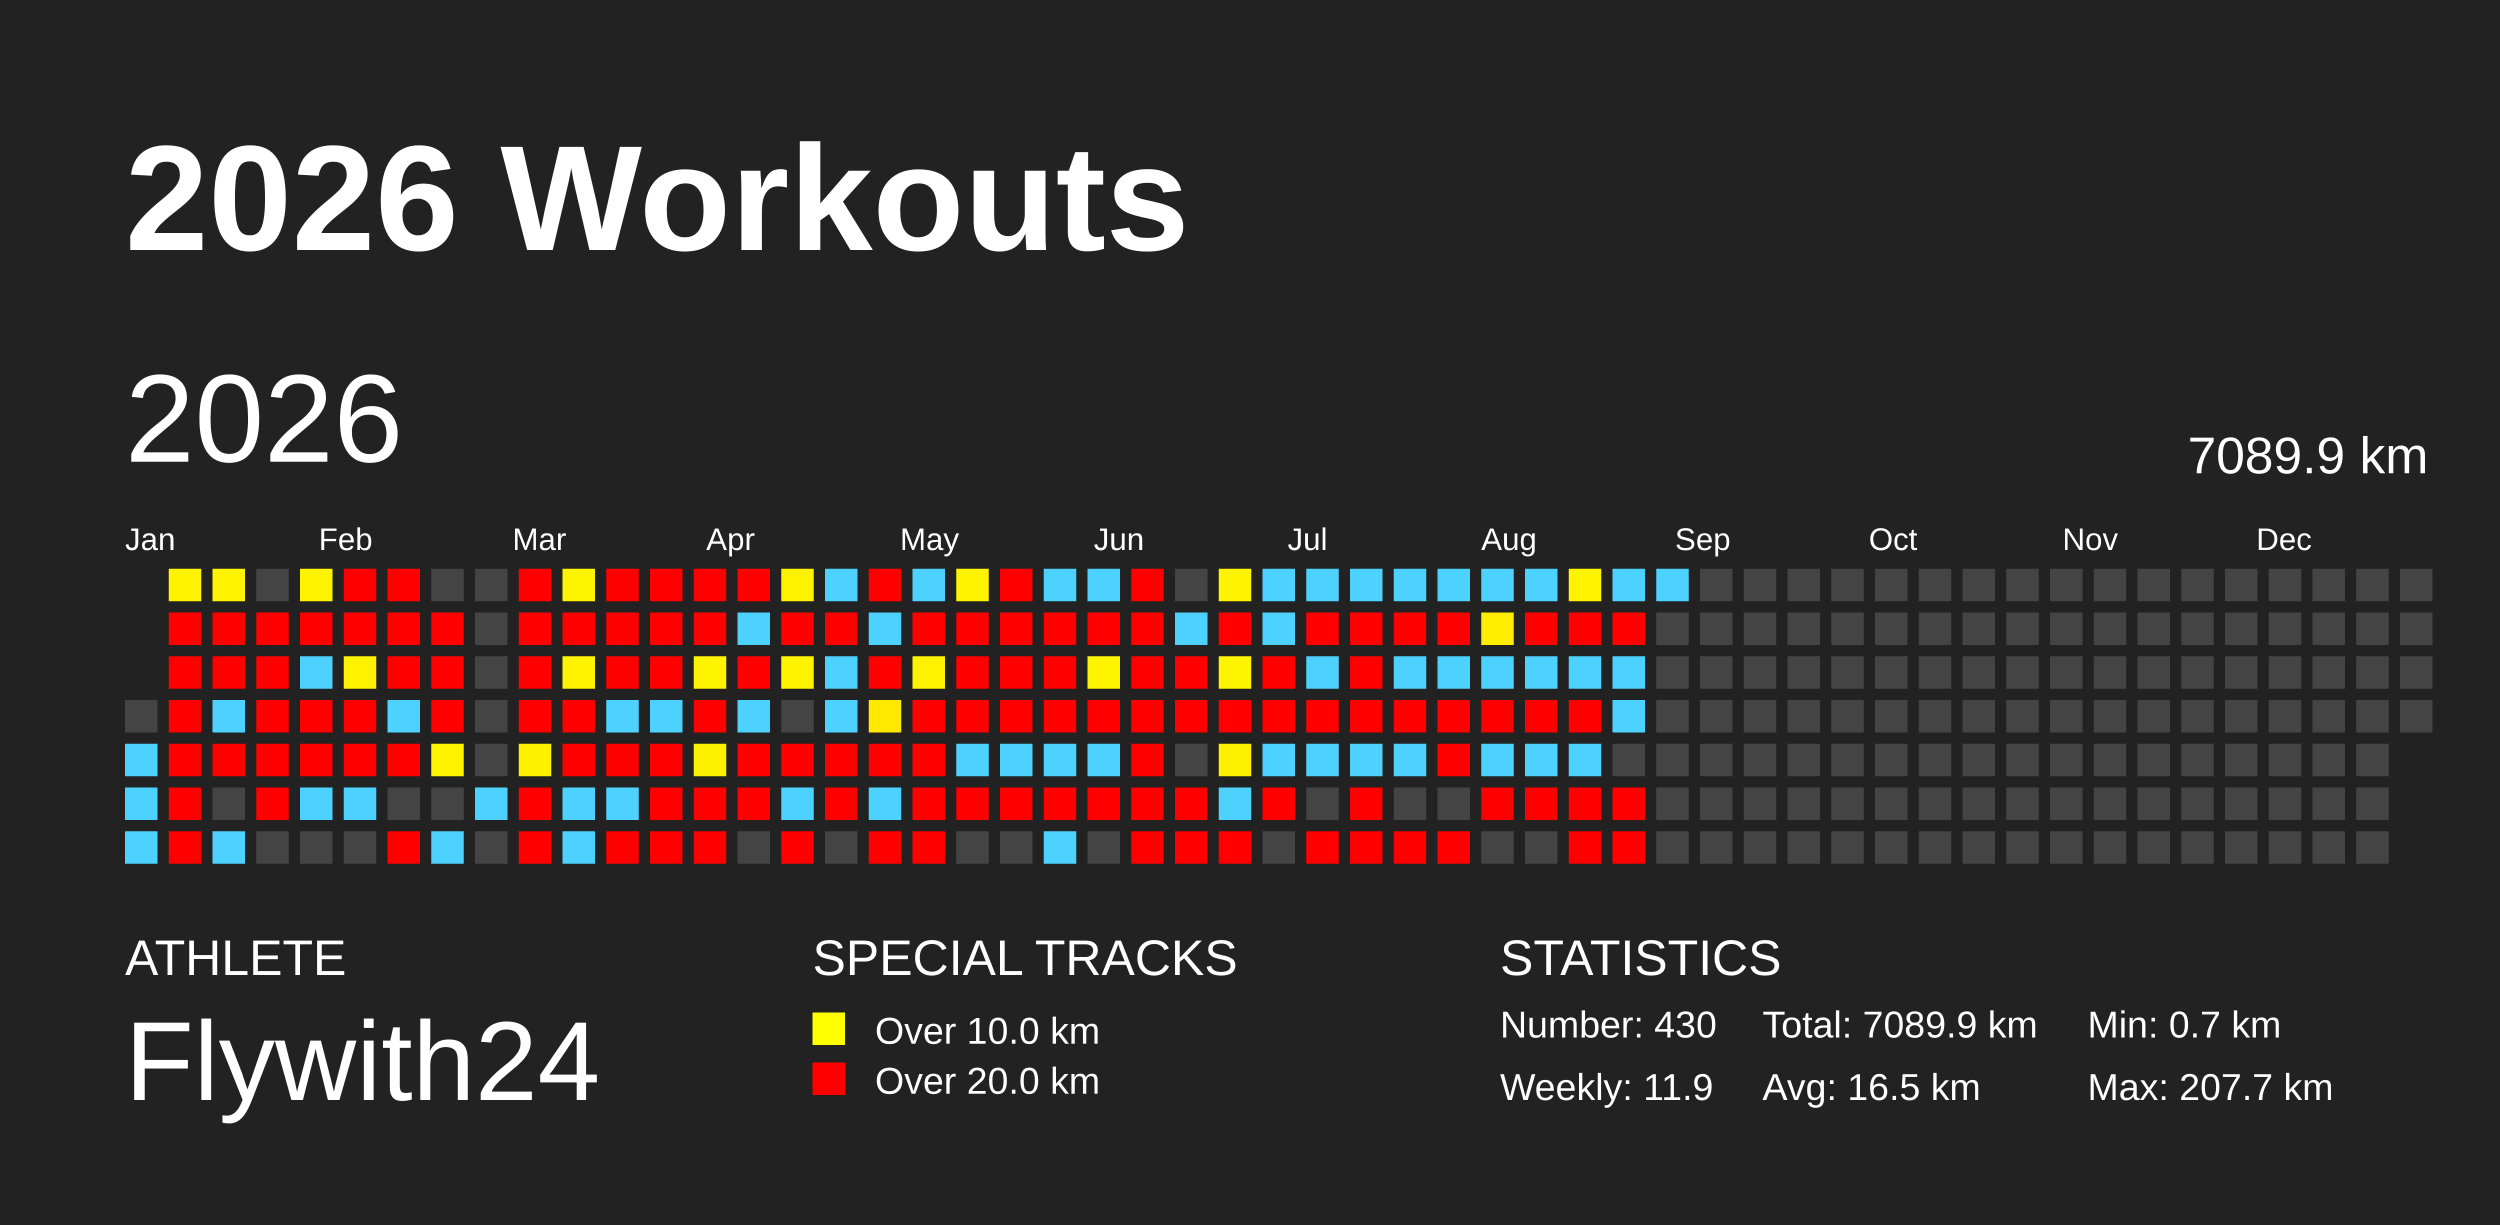
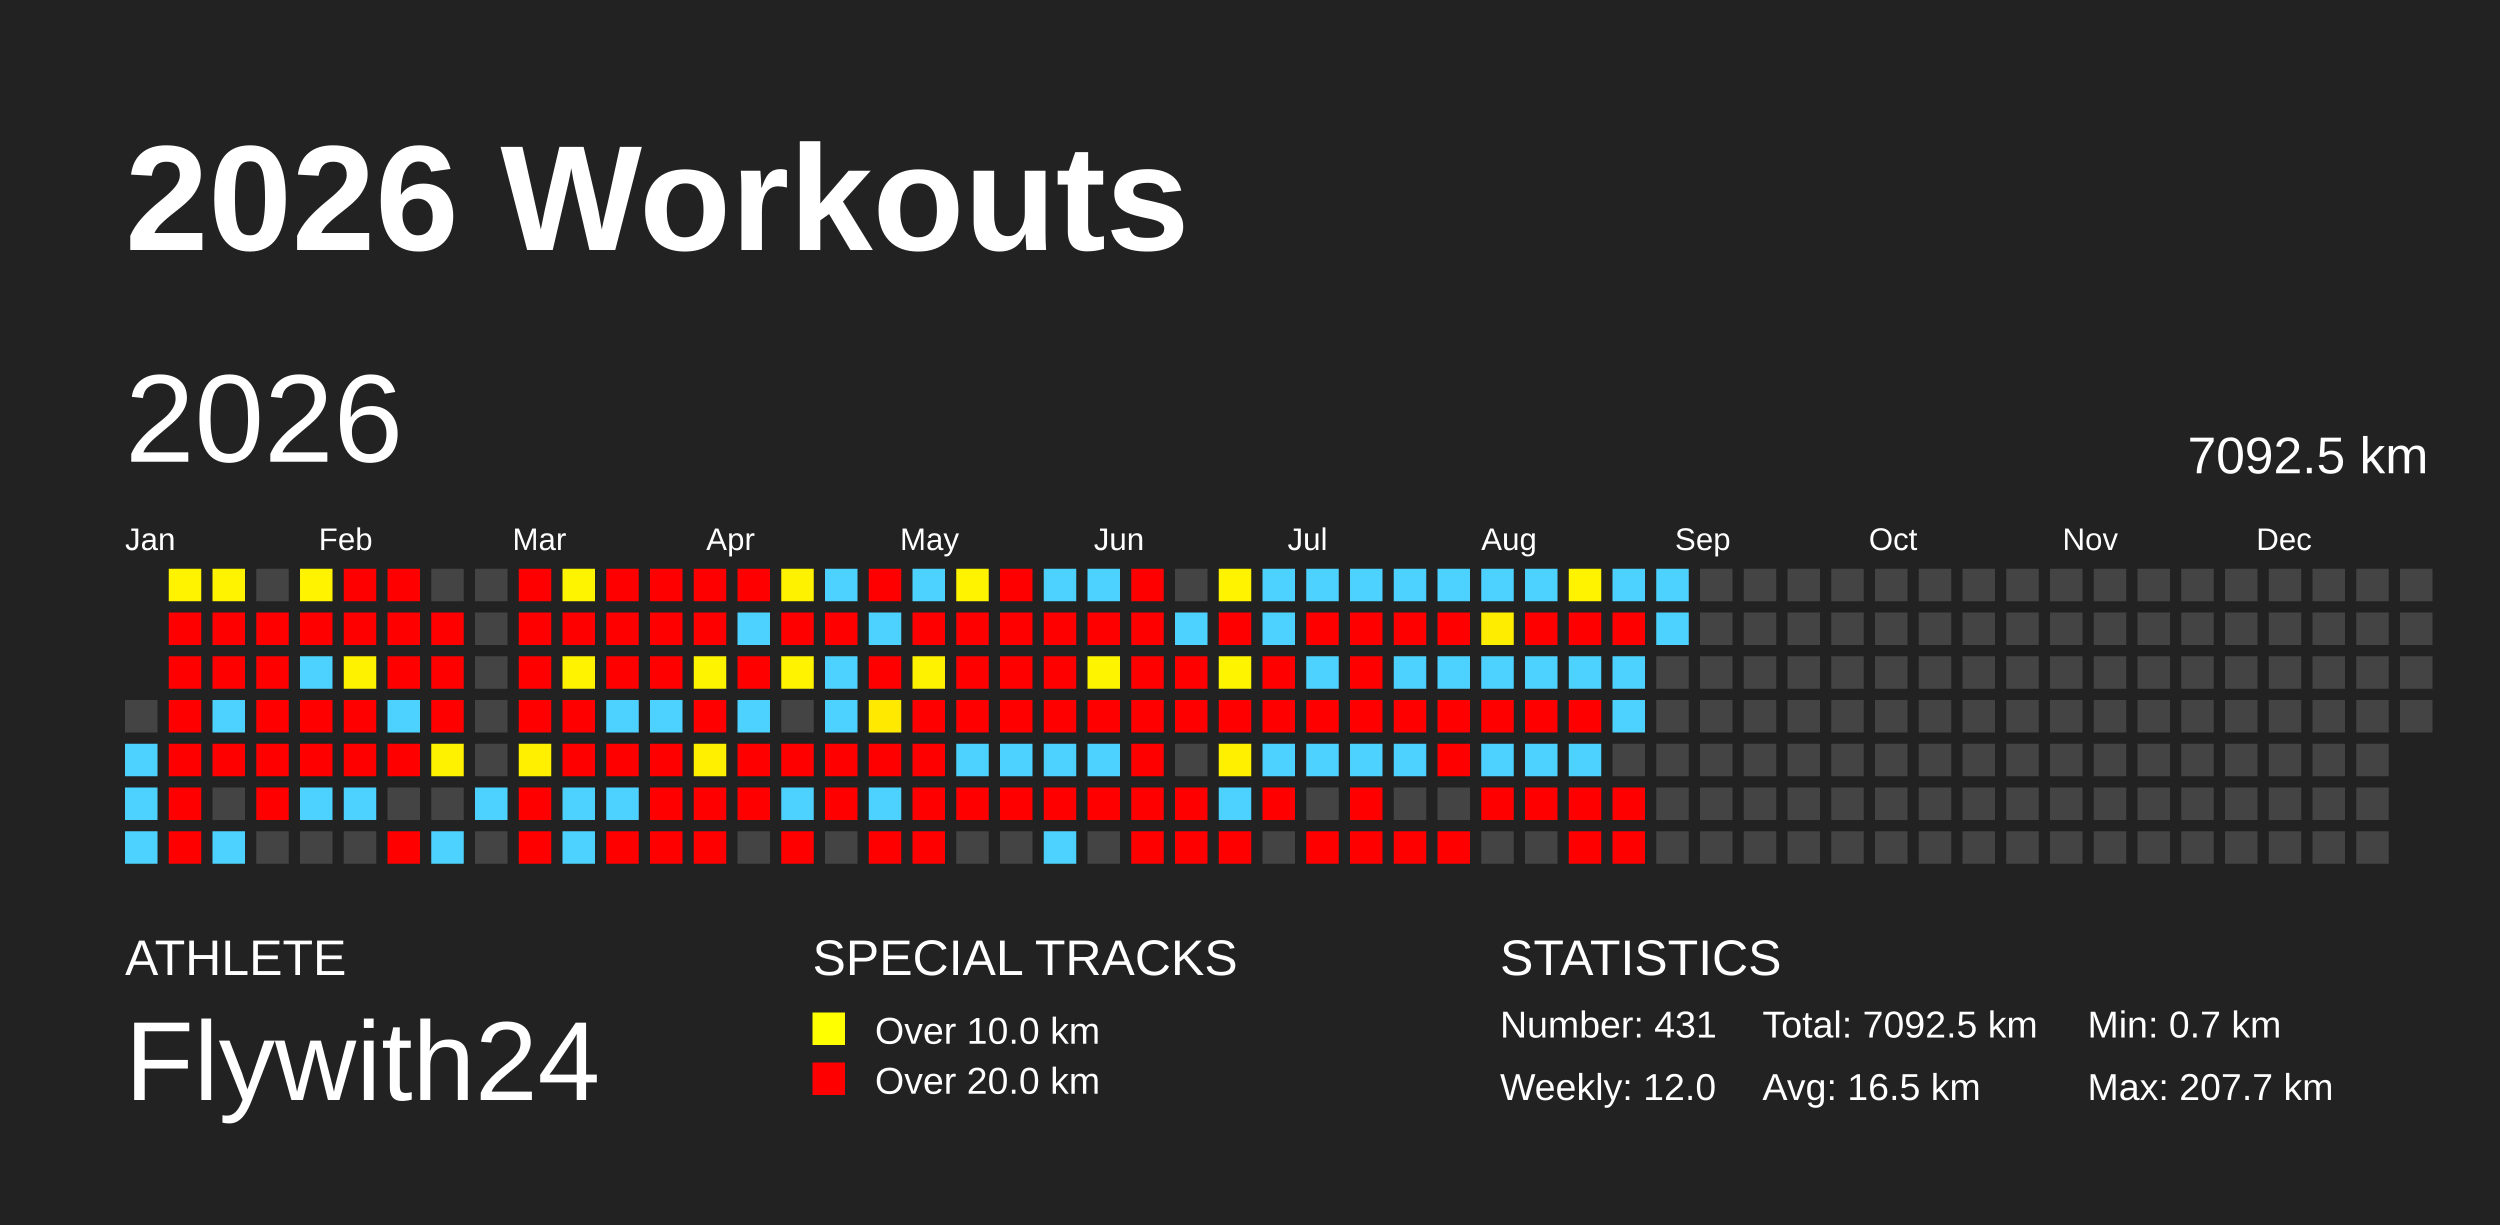
<svg xmlns="http://www.w3.org/2000/svg" baseProfile="full" height="98mm" version="1.1" viewBox="0,0,200,98" width="200mm">
  <defs />
  <rect fill="#222222" height="98" width="200" x="0" y="0" />
  <text fill="#FFFFFF" style="font-size:12px; font-family:Arial; font-weight:bold;" x="10" y="20">2026 Workouts</text>
  <text fill="#FFFFFF" style="font-size:4px; font-family:Arial" x="10" y="78">ATHLETE</text>
  <text fill="#FFFFFF" style="font-size:9px; font-family:Arial" x="10" y="88">Flywith24</text>
  <text fill="#FFFFFF" style="font-size:4px; font-family:Arial" x="65" y="78">SPECIAL TRACKS</text>
  <rect fill="yellow" height="2.6" width="2.6" x="65" y="81" />
  <text fill="#FFFFFF" style="font-size:3px; font-family:Arial" x="70" y="83.5">Over 10.0 km</text>
  <rect fill="red" height="2.6" width="2.6" x="65" y="85" />
  <text fill="#FFFFFF" style="font-size:3px; font-family:Arial" x="70" y="87.5">Over 20.0 km</text>
  <text fill="#FFFFFF" style="font-size:4px; font-family:Arial" x="120" y="78">STATISTICS</text>
-   <text fill="#FFFFFF" style="font-size:3px; font-family:Arial" x="120" y="83">Number: 430</text>
-   <text fill="#FFFFFF" style="font-size:3px; font-family:Arial" x="120" y="88">Weekly: 11.9</text>
-   <text fill="#FFFFFF" style="font-size:3px; font-family:Arial" x="141" y="83">Total: 7089.9 km</text>
+   <text fill="#FFFFFF" style="font-size:3px; font-family:Arial" x="120" y="83">Number: 431</text>
+   <text fill="#FFFFFF" style="font-size:3px; font-family:Arial" x="120" y="88">Weekly: 12.0</text>
+   <text fill="#FFFFFF" style="font-size:3px; font-family:Arial" x="141" y="83">Total: 7092.5 km</text>
  <text fill="#FFFFFF" style="font-size:3px; font-family:Arial" x="141" y="88">Avg: 16.5 km</text>
  <text fill="#FFFFFF" style="font-size:3px; font-family:Arial" x="167" y="83">Min: 0.7 km</text>
  <text fill="#FFFFFF" style="font-size:3px; font-family:Arial" x="167" y="88">Max: 207.7 km</text>
  <text dominant-baseline="hanging" fill="#FFFFFF" style="font-size:10.0px; font-family:Arial;" x="10" y="30">2026</text>
-   <text dominant-baseline="hanging" fill="#FFFFFF" style="font-size:4.125px; font-family:Arial;" x="175" y="35">7089.9 km</text>
+   <text dominant-baseline="hanging" fill="#FFFFFF" style="font-size:4.125px; font-family:Arial;" x="175" y="35">7092.5 km</text>
  <text fill="#FFFFFF" style="font-size:2.5px; font-family:Arial" x="10.0" y="44">Jan</text>
  <text fill="#FFFFFF" style="font-size:2.5px; font-family:Arial" x="25.5" y="44">Feb</text>
  <text fill="#FFFFFF" style="font-size:2.5px; font-family:Arial" x="41.0" y="44">Mar</text>
  <text fill="#FFFFFF" style="font-size:2.5px; font-family:Arial" x="56.5" y="44">Apr</text>
  <text fill="#FFFFFF" style="font-size:2.5px; font-family:Arial" x="72.0" y="44">May</text>
  <text fill="#FFFFFF" style="font-size:2.5px; font-family:Arial" x="87.5" y="44">Jun</text>
  <text fill="#FFFFFF" style="font-size:2.5px; font-family:Arial" x="103.0" y="44">Jul</text>
  <text fill="#FFFFFF" style="font-size:2.5px; font-family:Arial" x="118.5" y="44">Aug</text>
  <text fill="#FFFFFF" style="font-size:2.5px; font-family:Arial" x="134.0" y="44">Sep</text>
  <text fill="#FFFFFF" style="font-size:2.5px; font-family:Arial" x="149.5" y="44">Oct</text>
  <text fill="#FFFFFF" style="font-size:2.5px; font-family:Arial" x="165.0" y="44">Nov</text>
  <text fill="#FFFFFF" style="font-size:2.5px; font-family:Arial" x="180.5" y="44">Dec</text>
  <rect fill="#444444" height="2.6" width="2.6" x="10.0" y="56.0" />
  <rect fill="#4dd2ff" height="2.6" width="2.6" x="10.0" y="59.5" />
  <rect fill="#4dd2ff" height="2.6" width="2.6" x="10.0" y="63.0" />
  <rect fill="#4dd2ff" height="2.6" width="2.6" x="10.0" y="66.5" />
  <rect fill="#fff300" height="2.6" width="2.6" x="13.5" y="45.5" />
  <rect fill="red" height="2.6" width="2.6" x="13.5" y="49.0" />
  <rect fill="red" height="2.6" width="2.6" x="13.5" y="52.5" />
  <rect fill="red" height="2.6" width="2.6" x="13.5" y="56.0" />
  <rect fill="red" height="2.6" width="2.6" x="13.5" y="59.5" />
  <rect fill="red" height="2.6" width="2.6" x="13.5" y="63.0" />
  <rect fill="red" height="2.6" width="2.6" x="13.5" y="66.5" />
  <rect fill="#fff300" height="2.6" width="2.6" x="17.0" y="45.5" />
  <rect fill="red" height="2.6" width="2.6" x="17.0" y="49.0" />
  <rect fill="red" height="2.6" width="2.6" x="17.0" y="52.5" />
  <rect fill="#4dd2ff" height="2.6" width="2.6" x="17.0" y="56.0" />
  <rect fill="red" height="2.6" width="2.6" x="17.0" y="59.5" />
  <rect fill="#444444" height="2.6" width="2.6" x="17.0" y="63.0" />
  <rect fill="#4dd2ff" height="2.6" width="2.6" x="17.0" y="66.5" />
  <rect fill="#444444" height="2.6" width="2.6" x="20.5" y="45.5" />
  <rect fill="red" height="2.6" width="2.6" x="20.5" y="49.0" />
  <rect fill="red" height="2.6" width="2.6" x="20.5" y="52.5" />
  <rect fill="red" height="2.6" width="2.6" x="20.5" y="56.0" />
  <rect fill="red" height="2.6" width="2.6" x="20.5" y="59.5" />
  <rect fill="red" height="2.6" width="2.6" x="20.5" y="63.0" />
  <rect fill="#444444" height="2.6" width="2.6" x="20.5" y="66.5" />
  <rect fill="#fff300" height="2.6" width="2.6" x="24.0" y="45.5" />
  <rect fill="red" height="2.6" width="2.6" x="24.0" y="49.0" />
  <rect fill="#4dd2ff" height="2.6" width="2.6" x="24.0" y="52.5" />
  <rect fill="red" height="2.6" width="2.6" x="24.0" y="56.0" />
  <rect fill="red" height="2.6" width="2.6" x="24.0" y="59.5" />
  <rect fill="#4dd2ff" height="2.6" width="2.6" x="24.0" y="63.0" />
  <rect fill="#444444" height="2.6" width="2.6" x="24.0" y="66.5" />
  <rect fill="red" height="2.6" width="2.6" x="27.5" y="45.5" />
  <rect fill="red" height="2.6" width="2.6" x="27.5" y="49.0" />
  <rect fill="#fff200" height="2.6" width="2.6" x="27.5" y="52.5" />
  <rect fill="red" height="2.6" width="2.6" x="27.5" y="56.0" />
  <rect fill="red" height="2.6" width="2.6" x="27.5" y="59.5" />
  <rect fill="#4dd2ff" height="2.6" width="2.6" x="27.5" y="63.0" />
  <rect fill="#444444" height="2.6" width="2.6" x="27.5" y="66.5" />
  <rect fill="red" height="2.6" width="2.6" x="31.0" y="45.5" />
  <rect fill="red" height="2.6" width="2.6" x="31.0" y="49.0" />
  <rect fill="red" height="2.6" width="2.6" x="31.0" y="52.5" />
  <rect fill="#4dd2ff" height="2.6" width="2.6" x="31.0" y="56.0" />
  <rect fill="red" height="2.6" width="2.6" x="31.0" y="59.5" />
  <rect fill="#444444" height="2.6" width="2.6" x="31.0" y="63.0" />
  <rect fill="red" height="2.6" width="2.6" x="31.0" y="66.5" />
  <rect fill="#444444" height="2.6" width="2.6" x="34.5" y="45.5" />
  <rect fill="red" height="2.6" width="2.6" x="34.5" y="49.0" />
  <rect fill="red" height="2.6" width="2.6" x="34.5" y="52.5" />
  <rect fill="red" height="2.6" width="2.6" x="34.5" y="56.0" />
  <rect fill="#fff200" height="2.6" width="2.6" x="34.5" y="59.5" />
  <rect fill="#444444" height="2.6" width="2.6" x="34.5" y="63.0" />
  <rect fill="#4dd2ff" height="2.6" width="2.6" x="34.5" y="66.5" />
  <rect fill="#444444" height="2.6" width="2.6" x="38.0" y="45.5" />
  <rect fill="#444444" height="2.6" width="2.6" x="38.0" y="49.0" />
  <rect fill="#444444" height="2.6" width="2.6" x="38.0" y="52.5" />
  <rect fill="#444444" height="2.6" width="2.6" x="38.0" y="56.0" />
  <rect fill="#444444" height="2.6" width="2.6" x="38.0" y="59.5" />
  <rect fill="#4dd2ff" height="2.6" width="2.6" x="38.0" y="63.0" />
  <rect fill="#444444" height="2.6" width="2.6" x="38.0" y="66.5" />
  <rect fill="red" height="2.6" width="2.6" x="41.5" y="45.5" />
  <rect fill="red" height="2.6" width="2.6" x="41.5" y="49.0" />
  <rect fill="red" height="2.6" width="2.6" x="41.5" y="52.5" />
  <rect fill="red" height="2.6" width="2.6" x="41.5" y="56.0" />
  <rect fill="#fff000" height="2.6" width="2.6" x="41.5" y="59.5" />
  <rect fill="red" height="2.6" width="2.6" x="41.5" y="63.0" />
  <rect fill="red" height="2.6" width="2.6" x="41.5" y="66.5" />
  <rect fill="#fff400" height="2.6" width="2.6" x="45.0" y="45.5" />
  <rect fill="red" height="2.6" width="2.6" x="45.0" y="49.0" />
  <rect fill="#fff300" height="2.6" width="2.6" x="45.0" y="52.5" />
  <rect fill="red" height="2.6" width="2.6" x="45.0" y="56.0" />
  <rect fill="red" height="2.6" width="2.6" x="45.0" y="59.5" />
  <rect fill="#4dd2ff" height="2.6" width="2.6" x="45.0" y="63.0" />
  <rect fill="#4dd2ff" height="2.6" width="2.6" x="45.0" y="66.5" />
  <rect fill="red" height="2.6" width="2.6" x="48.5" y="45.5" />
  <rect fill="red" height="2.6" width="2.6" x="48.5" y="49.0" />
  <rect fill="red" height="2.6" width="2.6" x="48.5" y="52.5" />
  <rect fill="#4dd2ff" height="2.6" width="2.6" x="48.5" y="56.0" />
  <rect fill="red" height="2.6" width="2.6" x="48.5" y="59.5" />
  <rect fill="#4dd2ff" height="2.6" width="2.6" x="48.5" y="63.0" />
  <rect fill="red" height="2.6" width="2.6" x="48.5" y="66.5" />
  <rect fill="red" height="2.6" width="2.6" x="52.0" y="45.5" />
  <rect fill="red" height="2.6" width="2.6" x="52.0" y="49.0" />
  <rect fill="red" height="2.6" width="2.6" x="52.0" y="52.5" />
  <rect fill="#4dd2ff" height="2.6" width="2.6" x="52.0" y="56.0" />
  <rect fill="red" height="2.6" width="2.6" x="52.0" y="59.5" />
  <rect fill="red" height="2.6" width="2.6" x="52.0" y="63.0" />
  <rect fill="red" height="2.6" width="2.6" x="52.0" y="66.5" />
  <rect fill="red" height="2.6" width="2.6" x="55.5" y="45.5" />
  <rect fill="red" height="2.6" width="2.6" x="55.5" y="49.0" />
  <rect fill="#fff400" height="2.6" width="2.6" x="55.5" y="52.5" />
  <rect fill="red" height="2.6" width="2.6" x="55.5" y="56.0" />
  <rect fill="#fff000" height="2.6" width="2.6" x="55.5" y="59.5" />
  <rect fill="red" height="2.6" width="2.6" x="55.5" y="63.0" />
  <rect fill="red" height="2.6" width="2.6" x="55.5" y="66.5" />
  <rect fill="red" height="2.6" width="2.6" x="59.0" y="45.5" />
  <rect fill="#4dd2ff" height="2.6" width="2.6" x="59.0" y="49.0" />
  <rect fill="red" height="2.6" width="2.6" x="59.0" y="52.5" />
  <rect fill="#4dd2ff" height="2.6" width="2.6" x="59.0" y="56.0" />
  <rect fill="red" height="2.6" width="2.6" x="59.0" y="59.5" />
  <rect fill="red" height="2.6" width="2.6" x="59.0" y="63.0" />
  <rect fill="#444444" height="2.6" width="2.6" x="59.0" y="66.5" />
  <rect fill="#fff200" height="2.6" width="2.6" x="62.5" y="45.5" />
  <rect fill="red" height="2.6" width="2.6" x="62.5" y="49.0" />
  <rect fill="#fff300" height="2.6" width="2.6" x="62.5" y="52.5" />
  <rect fill="#444444" height="2.6" width="2.6" x="62.5" y="56.0" />
  <rect fill="red" height="2.6" width="2.6" x="62.5" y="59.5" />
  <rect fill="#4dd2ff" height="2.6" width="2.6" x="62.5" y="63.0" />
  <rect fill="red" height="2.6" width="2.6" x="62.5" y="66.5" />
  <rect fill="#4dd2ff" height="2.6" width="2.6" x="66.0" y="45.5" />
  <rect fill="red" height="2.6" width="2.6" x="66.0" y="49.0" />
  <rect fill="#4dd2ff" height="2.6" width="2.6" x="66.0" y="52.5" />
  <rect fill="#4dd2ff" height="2.6" width="2.6" x="66.0" y="56.0" />
  <rect fill="red" height="2.6" width="2.6" x="66.0" y="59.5" />
  <rect fill="red" height="2.6" width="2.6" x="66.0" y="63.0" />
  <rect fill="#444444" height="2.6" width="2.6" x="66.0" y="66.5" />
  <rect fill="red" height="2.6" width="2.6" x="69.5" y="45.5" />
  <rect fill="#4dd2ff" height="2.6" width="2.6" x="69.5" y="49.0" />
  <rect fill="red" height="2.6" width="2.6" x="69.5" y="52.5" />
  <rect fill="#ffe900" height="2.6" width="2.6" x="69.5" y="56.0" />
  <rect fill="red" height="2.6" width="2.6" x="69.5" y="59.5" />
  <rect fill="#4dd2ff" height="2.6" width="2.6" x="69.5" y="63.0" />
  <rect fill="red" height="2.6" width="2.6" x="69.5" y="66.5" />
  <rect fill="#4dd2ff" height="2.6" width="2.6" x="73.0" y="45.5" />
  <rect fill="red" height="2.6" width="2.6" x="73.0" y="49.0" />
  <rect fill="#fff200" height="2.6" width="2.6" x="73.0" y="52.5" />
  <rect fill="red" height="2.6" width="2.6" x="73.0" y="56.0" />
  <rect fill="red" height="2.6" width="2.6" x="73.0" y="59.5" />
  <rect fill="red" height="2.6" width="2.6" x="73.0" y="63.0" />
  <rect fill="red" height="2.6" width="2.6" x="73.0" y="66.5" />
  <rect fill="#fff300" height="2.6" width="2.6" x="76.5" y="45.5" />
  <rect fill="red" height="2.6" width="2.6" x="76.5" y="49.0" />
  <rect fill="red" height="2.6" width="2.6" x="76.5" y="52.5" />
  <rect fill="red" height="2.6" width="2.6" x="76.5" y="56.0" />
  <rect fill="#4dd2ff" height="2.6" width="2.6" x="76.5" y="59.5" />
  <rect fill="red" height="2.6" width="2.6" x="76.5" y="63.0" />
  <rect fill="#444444" height="2.6" width="2.6" x="76.5" y="66.5" />
  <rect fill="red" height="2.6" width="2.6" x="80.0" y="45.5" />
  <rect fill="red" height="2.6" width="2.6" x="80.0" y="49.0" />
  <rect fill="red" height="2.6" width="2.6" x="80.0" y="52.5" />
  <rect fill="red" height="2.6" width="2.6" x="80.0" y="56.0" />
  <rect fill="#4dd2ff" height="2.6" width="2.6" x="80.0" y="59.5" />
  <rect fill="red" height="2.6" width="2.6" x="80.0" y="63.0" />
  <rect fill="#444444" height="2.6" width="2.6" x="80.0" y="66.5" />
  <rect fill="#4dd2ff" height="2.6" width="2.6" x="83.5" y="45.5" />
  <rect fill="red" height="2.6" width="2.6" x="83.5" y="49.0" />
  <rect fill="red" height="2.6" width="2.6" x="83.5" y="52.5" />
  <rect fill="red" height="2.6" width="2.6" x="83.5" y="56.0" />
  <rect fill="#4dd2ff" height="2.6" width="2.6" x="83.5" y="59.5" />
  <rect fill="red" height="2.6" width="2.6" x="83.5" y="63.0" />
  <rect fill="#4dd2ff" height="2.6" width="2.6" x="83.5" y="66.5" />
  <rect fill="#4dd2ff" height="2.6" width="2.6" x="87.0" y="45.5" />
  <rect fill="red" height="2.6" width="2.6" x="87.0" y="49.0" />
  <rect fill="#fff400" height="2.6" width="2.6" x="87.0" y="52.5" />
  <rect fill="red" height="2.6" width="2.6" x="87.0" y="56.0" />
  <rect fill="#4dd2ff" height="2.6" width="2.6" x="87.0" y="59.5" />
  <rect fill="red" height="2.6" width="2.6" x="87.0" y="63.0" />
  <rect fill="#444444" height="2.6" width="2.6" x="87.0" y="66.5" />
  <rect fill="red" height="2.6" width="2.6" x="90.5" y="45.5" />
  <rect fill="red" height="2.6" width="2.6" x="90.5" y="49.0" />
  <rect fill="red" height="2.6" width="2.6" x="90.5" y="52.5" />
  <rect fill="red" height="2.6" width="2.6" x="90.5" y="56.0" />
  <rect fill="red" height="2.6" width="2.6" x="90.5" y="59.5" />
  <rect fill="red" height="2.6" width="2.6" x="90.5" y="63.0" />
  <rect fill="red" height="2.6" width="2.6" x="90.5" y="66.5" />
  <rect fill="#444444" height="2.6" width="2.6" x="94.0" y="45.5" />
  <rect fill="#4dd2ff" height="2.6" width="2.6" x="94.0" y="49.0" />
  <rect fill="red" height="2.6" width="2.6" x="94.0" y="52.5" />
  <rect fill="red" height="2.6" width="2.6" x="94.0" y="56.0" />
  <rect fill="#444444" height="2.6" width="2.6" x="94.0" y="59.5" />
  <rect fill="red" height="2.6" width="2.6" x="94.0" y="63.0" />
  <rect fill="red" height="2.6" width="2.6" x="94.0" y="66.5" />
  <rect fill="#fff300" height="2.6" width="2.6" x="97.5" y="45.5" />
  <rect fill="red" height="2.6" width="2.6" x="97.5" y="49.0" />
  <rect fill="#fff400" height="2.6" width="2.6" x="97.5" y="52.5" />
  <rect fill="red" height="2.6" width="2.6" x="97.5" y="56.0" />
  <rect fill="#fff000" height="2.6" width="2.6" x="97.5" y="59.5" />
  <rect fill="#4dd2ff" height="2.6" width="2.6" x="97.5" y="63.0" />
  <rect fill="red" height="2.6" width="2.6" x="97.5" y="66.5" />
  <rect fill="#4dd2ff" height="2.6" width="2.6" x="101.0" y="45.5" />
  <rect fill="#4dd2ff" height="2.6" width="2.6" x="101.0" y="49.0" />
  <rect fill="red" height="2.6" width="2.6" x="101.0" y="52.5" />
  <rect fill="red" height="2.6" width="2.6" x="101.0" y="56.0" />
  <rect fill="#4dd2ff" height="2.6" width="2.6" x="101.0" y="59.5" />
  <rect fill="red" height="2.6" width="2.6" x="101.0" y="63.0" />
  <rect fill="#444444" height="2.6" width="2.6" x="101.0" y="66.5" />
  <rect fill="#4dd2ff" height="2.6" width="2.6" x="104.5" y="45.5" />
  <rect fill="red" height="2.6" width="2.6" x="104.5" y="49.0" />
  <rect fill="#4dd2ff" height="2.6" width="2.6" x="104.5" y="52.5" />
  <rect fill="red" height="2.6" width="2.6" x="104.5" y="56.0" />
  <rect fill="#4dd2ff" height="2.6" width="2.6" x="104.5" y="59.5" />
  <rect fill="#444444" height="2.6" width="2.6" x="104.5" y="63.0" />
  <rect fill="red" height="2.6" width="2.6" x="104.5" y="66.5" />
  <rect fill="#4dd2ff" height="2.6" width="2.6" x="108.0" y="45.5" />
  <rect fill="red" height="2.6" width="2.6" x="108.0" y="49.0" />
  <rect fill="red" height="2.6" width="2.6" x="108.0" y="52.5" />
  <rect fill="red" height="2.6" width="2.6" x="108.0" y="56.0" />
  <rect fill="#4dd2ff" height="2.6" width="2.6" x="108.0" y="59.5" />
  <rect fill="red" height="2.6" width="2.6" x="108.0" y="63.0" />
  <rect fill="red" height="2.6" width="2.6" x="108.0" y="66.5" />
  <rect fill="#4dd2ff" height="2.6" width="2.6" x="111.5" y="45.5" />
  <rect fill="red" height="2.6" width="2.6" x="111.5" y="49.0" />
  <rect fill="#4dd2ff" height="2.6" width="2.6" x="111.5" y="52.5" />
  <rect fill="red" height="2.6" width="2.6" x="111.5" y="56.0" />
  <rect fill="#4dd2ff" height="2.6" width="2.6" x="111.5" y="59.5" />
  <rect fill="#444444" height="2.6" width="2.6" x="111.5" y="63.0" />
  <rect fill="red" height="2.6" width="2.6" x="111.5" y="66.5" />
  <rect fill="#4dd2ff" height="2.6" width="2.6" x="115.0" y="45.5" />
  <rect fill="red" height="2.6" width="2.6" x="115.0" y="49.0" />
  <rect fill="#4dd2ff" height="2.6" width="2.6" x="115.0" y="52.5" />
  <rect fill="red" height="2.6" width="2.6" x="115.0" y="56.0" />
  <rect fill="red" height="2.6" width="2.6" x="115.0" y="59.5" />
  <rect fill="#444444" height="2.6" width="2.6" x="115.0" y="63.0" />
  <rect fill="red" height="2.6" width="2.6" x="115.0" y="66.5" />
  <rect fill="#4dd2ff" height="2.6" width="2.6" x="118.5" y="45.5" />
  <rect fill="#ffed00" height="2.6" width="2.6" x="118.5" y="49.0" />
  <rect fill="#4dd2ff" height="2.6" width="2.6" x="118.5" y="52.5" />
  <rect fill="red" height="2.6" width="2.6" x="118.5" y="56.0" />
  <rect fill="#4dd2ff" height="2.6" width="2.6" x="118.5" y="59.5" />
  <rect fill="red" height="2.6" width="2.6" x="118.5" y="63.0" />
  <rect fill="#444444" height="2.6" width="2.6" x="118.5" y="66.5" />
  <rect fill="#4dd2ff" height="2.6" width="2.6" x="122.0" y="45.5" />
  <rect fill="red" height="2.6" width="2.6" x="122.0" y="49.0" />
  <rect fill="#4dd2ff" height="2.6" width="2.6" x="122.0" y="52.5" />
  <rect fill="red" height="2.6" width="2.6" x="122.0" y="56.0" />
  <rect fill="#4dd2ff" height="2.6" width="2.6" x="122.0" y="59.5" />
  <rect fill="red" height="2.6" width="2.6" x="122.0" y="63.0" />
  <rect fill="#444444" height="2.6" width="2.6" x="122.0" y="66.5" />
  <rect fill="#fff300" height="2.6" width="2.6" x="125.5" y="45.5" />
  <rect fill="red" height="2.6" width="2.6" x="125.5" y="49.0" />
  <rect fill="#4dd2ff" height="2.6" width="2.6" x="125.5" y="52.5" />
  <rect fill="red" height="2.6" width="2.6" x="125.5" y="56.0" />
  <rect fill="#4dd2ff" height="2.6" width="2.6" x="125.5" y="59.5" />
  <rect fill="red" height="2.6" width="2.6" x="125.5" y="63.0" />
  <rect fill="red" height="2.6" width="2.6" x="125.5" y="66.5" />
  <rect fill="#4dd2ff" height="2.6" width="2.6" x="129.0" y="45.5" />
  <rect fill="red" height="2.6" width="2.6" x="129.0" y="49.0" />
  <rect fill="#4dd2ff" height="2.6" width="2.6" x="129.0" y="52.5" />
  <rect fill="#4dd2ff" height="2.6" width="2.6" x="129.0" y="56.0" />
  <rect fill="#444444" height="2.6" width="2.6" x="129.0" y="59.5" />
  <rect fill="red" height="2.6" width="2.6" x="129.0" y="63.0" />
  <rect fill="red" height="2.6" width="2.6" x="129.0" y="66.5" />
  <rect fill="#4dd2ff" height="2.6" width="2.6" x="132.5" y="45.5" />
-   <rect fill="#444444" height="2.6" width="2.6" x="132.5" y="49.0" />
+   <rect fill="#4dd2ff" height="2.6" width="2.6" x="132.5" y="49.0" />
  <rect fill="#444444" height="2.6" width="2.6" x="132.5" y="52.5" />
  <rect fill="#444444" height="2.6" width="2.6" x="132.5" y="56.0" />
  <rect fill="#444444" height="2.6" width="2.6" x="132.5" y="59.5" />
  <rect fill="#444444" height="2.6" width="2.6" x="132.5" y="63.0" />
  <rect fill="#444444" height="2.6" width="2.6" x="132.5" y="66.5" />
  <rect fill="#444444" height="2.6" width="2.6" x="136.0" y="45.5" />
  <rect fill="#444444" height="2.6" width="2.6" x="136.0" y="49.0" />
  <rect fill="#444444" height="2.6" width="2.6" x="136.0" y="52.5" />
  <rect fill="#444444" height="2.6" width="2.6" x="136.0" y="56.0" />
  <rect fill="#444444" height="2.6" width="2.6" x="136.0" y="59.5" />
  <rect fill="#444444" height="2.6" width="2.6" x="136.0" y="63.0" />
  <rect fill="#444444" height="2.6" width="2.6" x="136.0" y="66.5" />
  <rect fill="#444444" height="2.6" width="2.6" x="139.5" y="45.5" />
  <rect fill="#444444" height="2.6" width="2.6" x="139.5" y="49.0" />
  <rect fill="#444444" height="2.6" width="2.6" x="139.5" y="52.5" />
  <rect fill="#444444" height="2.6" width="2.6" x="139.5" y="56.0" />
  <rect fill="#444444" height="2.6" width="2.6" x="139.5" y="59.5" />
  <rect fill="#444444" height="2.6" width="2.6" x="139.5" y="63.0" />
  <rect fill="#444444" height="2.6" width="2.6" x="139.5" y="66.5" />
  <rect fill="#444444" height="2.6" width="2.6" x="143.0" y="45.5" />
  <rect fill="#444444" height="2.6" width="2.6" x="143.0" y="49.0" />
  <rect fill="#444444" height="2.6" width="2.6" x="143.0" y="52.5" />
  <rect fill="#444444" height="2.6" width="2.6" x="143.0" y="56.0" />
  <rect fill="#444444" height="2.6" width="2.6" x="143.0" y="59.5" />
  <rect fill="#444444" height="2.6" width="2.6" x="143.0" y="63.0" />
  <rect fill="#444444" height="2.6" width="2.6" x="143.0" y="66.5" />
  <rect fill="#444444" height="2.6" width="2.6" x="146.5" y="45.5" />
  <rect fill="#444444" height="2.6" width="2.6" x="146.5" y="49.0" />
  <rect fill="#444444" height="2.6" width="2.6" x="146.5" y="52.5" />
  <rect fill="#444444" height="2.6" width="2.6" x="146.5" y="56.0" />
  <rect fill="#444444" height="2.6" width="2.6" x="146.5" y="59.5" />
  <rect fill="#444444" height="2.6" width="2.6" x="146.5" y="63.0" />
  <rect fill="#444444" height="2.6" width="2.6" x="146.5" y="66.5" />
  <rect fill="#444444" height="2.6" width="2.6" x="150.0" y="45.5" />
  <rect fill="#444444" height="2.6" width="2.6" x="150.0" y="49.0" />
  <rect fill="#444444" height="2.6" width="2.6" x="150.0" y="52.5" />
  <rect fill="#444444" height="2.6" width="2.6" x="150.0" y="56.0" />
  <rect fill="#444444" height="2.6" width="2.6" x="150.0" y="59.5" />
  <rect fill="#444444" height="2.6" width="2.6" x="150.0" y="63.0" />
  <rect fill="#444444" height="2.6" width="2.6" x="150.0" y="66.5" />
  <rect fill="#444444" height="2.6" width="2.6" x="153.5" y="45.5" />
  <rect fill="#444444" height="2.6" width="2.6" x="153.5" y="49.0" />
  <rect fill="#444444" height="2.6" width="2.6" x="153.5" y="52.5" />
  <rect fill="#444444" height="2.6" width="2.6" x="153.5" y="56.0" />
  <rect fill="#444444" height="2.6" width="2.6" x="153.5" y="59.5" />
  <rect fill="#444444" height="2.6" width="2.6" x="153.5" y="63.0" />
  <rect fill="#444444" height="2.6" width="2.6" x="153.5" y="66.5" />
  <rect fill="#444444" height="2.6" width="2.6" x="157.0" y="45.5" />
  <rect fill="#444444" height="2.6" width="2.6" x="157.0" y="49.0" />
  <rect fill="#444444" height="2.6" width="2.6" x="157.0" y="52.5" />
  <rect fill="#444444" height="2.6" width="2.6" x="157.0" y="56.0" />
  <rect fill="#444444" height="2.6" width="2.6" x="157.0" y="59.5" />
  <rect fill="#444444" height="2.6" width="2.6" x="157.0" y="63.0" />
  <rect fill="#444444" height="2.6" width="2.6" x="157.0" y="66.5" />
  <rect fill="#444444" height="2.6" width="2.6" x="160.5" y="45.5" />
  <rect fill="#444444" height="2.6" width="2.6" x="160.5" y="49.0" />
  <rect fill="#444444" height="2.6" width="2.6" x="160.5" y="52.5" />
  <rect fill="#444444" height="2.6" width="2.6" x="160.5" y="56.0" />
  <rect fill="#444444" height="2.6" width="2.6" x="160.5" y="59.5" />
  <rect fill="#444444" height="2.6" width="2.6" x="160.5" y="63.0" />
  <rect fill="#444444" height="2.6" width="2.6" x="160.5" y="66.5" />
  <rect fill="#444444" height="2.6" width="2.6" x="164.0" y="45.5" />
  <rect fill="#444444" height="2.6" width="2.6" x="164.0" y="49.0" />
  <rect fill="#444444" height="2.6" width="2.6" x="164.0" y="52.5" />
  <rect fill="#444444" height="2.6" width="2.6" x="164.0" y="56.0" />
  <rect fill="#444444" height="2.6" width="2.6" x="164.0" y="59.5" />
  <rect fill="#444444" height="2.6" width="2.6" x="164.0" y="63.0" />
  <rect fill="#444444" height="2.6" width="2.6" x="164.0" y="66.5" />
  <rect fill="#444444" height="2.6" width="2.6" x="167.5" y="45.5" />
  <rect fill="#444444" height="2.6" width="2.6" x="167.5" y="49.0" />
  <rect fill="#444444" height="2.6" width="2.6" x="167.5" y="52.5" />
  <rect fill="#444444" height="2.6" width="2.6" x="167.5" y="56.0" />
  <rect fill="#444444" height="2.6" width="2.6" x="167.5" y="59.5" />
  <rect fill="#444444" height="2.6" width="2.6" x="167.5" y="63.0" />
  <rect fill="#444444" height="2.6" width="2.6" x="167.5" y="66.5" />
  <rect fill="#444444" height="2.6" width="2.6" x="171.0" y="45.5" />
  <rect fill="#444444" height="2.6" width="2.6" x="171.0" y="49.0" />
  <rect fill="#444444" height="2.6" width="2.6" x="171.0" y="52.5" />
  <rect fill="#444444" height="2.6" width="2.6" x="171.0" y="56.0" />
  <rect fill="#444444" height="2.6" width="2.6" x="171.0" y="59.5" />
  <rect fill="#444444" height="2.6" width="2.6" x="171.0" y="63.0" />
  <rect fill="#444444" height="2.6" width="2.6" x="171.0" y="66.5" />
  <rect fill="#444444" height="2.6" width="2.6" x="174.5" y="45.5" />
  <rect fill="#444444" height="2.6" width="2.6" x="174.5" y="49.0" />
  <rect fill="#444444" height="2.6" width="2.6" x="174.5" y="52.5" />
  <rect fill="#444444" height="2.6" width="2.6" x="174.5" y="56.0" />
  <rect fill="#444444" height="2.6" width="2.6" x="174.5" y="59.5" />
  <rect fill="#444444" height="2.6" width="2.6" x="174.5" y="63.0" />
  <rect fill="#444444" height="2.6" width="2.6" x="174.5" y="66.5" />
  <rect fill="#444444" height="2.6" width="2.6" x="178.0" y="45.5" />
  <rect fill="#444444" height="2.6" width="2.6" x="178.0" y="49.0" />
  <rect fill="#444444" height="2.6" width="2.6" x="178.0" y="52.5" />
  <rect fill="#444444" height="2.6" width="2.6" x="178.0" y="56.0" />
  <rect fill="#444444" height="2.6" width="2.6" x="178.0" y="59.5" />
  <rect fill="#444444" height="2.6" width="2.6" x="178.0" y="63.0" />
  <rect fill="#444444" height="2.6" width="2.6" x="178.0" y="66.5" />
  <rect fill="#444444" height="2.6" width="2.6" x="181.5" y="45.5" />
  <rect fill="#444444" height="2.6" width="2.6" x="181.5" y="49.0" />
  <rect fill="#444444" height="2.6" width="2.6" x="181.5" y="52.5" />
  <rect fill="#444444" height="2.6" width="2.6" x="181.5" y="56.0" />
  <rect fill="#444444" height="2.6" width="2.6" x="181.5" y="59.5" />
  <rect fill="#444444" height="2.6" width="2.6" x="181.5" y="63.0" />
  <rect fill="#444444" height="2.6" width="2.6" x="181.5" y="66.5" />
  <rect fill="#444444" height="2.6" width="2.6" x="185.0" y="45.5" />
  <rect fill="#444444" height="2.6" width="2.6" x="185.0" y="49.0" />
  <rect fill="#444444" height="2.6" width="2.6" x="185.0" y="52.5" />
  <rect fill="#444444" height="2.6" width="2.6" x="185.0" y="56.0" />
  <rect fill="#444444" height="2.6" width="2.6" x="185.0" y="59.5" />
  <rect fill="#444444" height="2.6" width="2.6" x="185.0" y="63.0" />
  <rect fill="#444444" height="2.6" width="2.6" x="185.0" y="66.5" />
  <rect fill="#444444" height="2.6" width="2.6" x="188.5" y="45.5" />
  <rect fill="#444444" height="2.6" width="2.6" x="188.5" y="49.0" />
  <rect fill="#444444" height="2.6" width="2.6" x="188.5" y="52.5" />
  <rect fill="#444444" height="2.6" width="2.6" x="188.5" y="56.0" />
  <rect fill="#444444" height="2.6" width="2.6" x="188.5" y="59.5" />
  <rect fill="#444444" height="2.6" width="2.6" x="188.5" y="63.0" />
  <rect fill="#444444" height="2.6" width="2.6" x="188.5" y="66.5" />
  <rect fill="#444444" height="2.6" width="2.6" x="192.0" y="45.5" />
  <rect fill="#444444" height="2.6" width="2.6" x="192.0" y="49.0" />
  <rect fill="#444444" height="2.6" width="2.6" x="192.0" y="52.5" />
  <rect fill="#444444" height="2.6" width="2.6" x="192.0" y="56.0" />
</svg>
